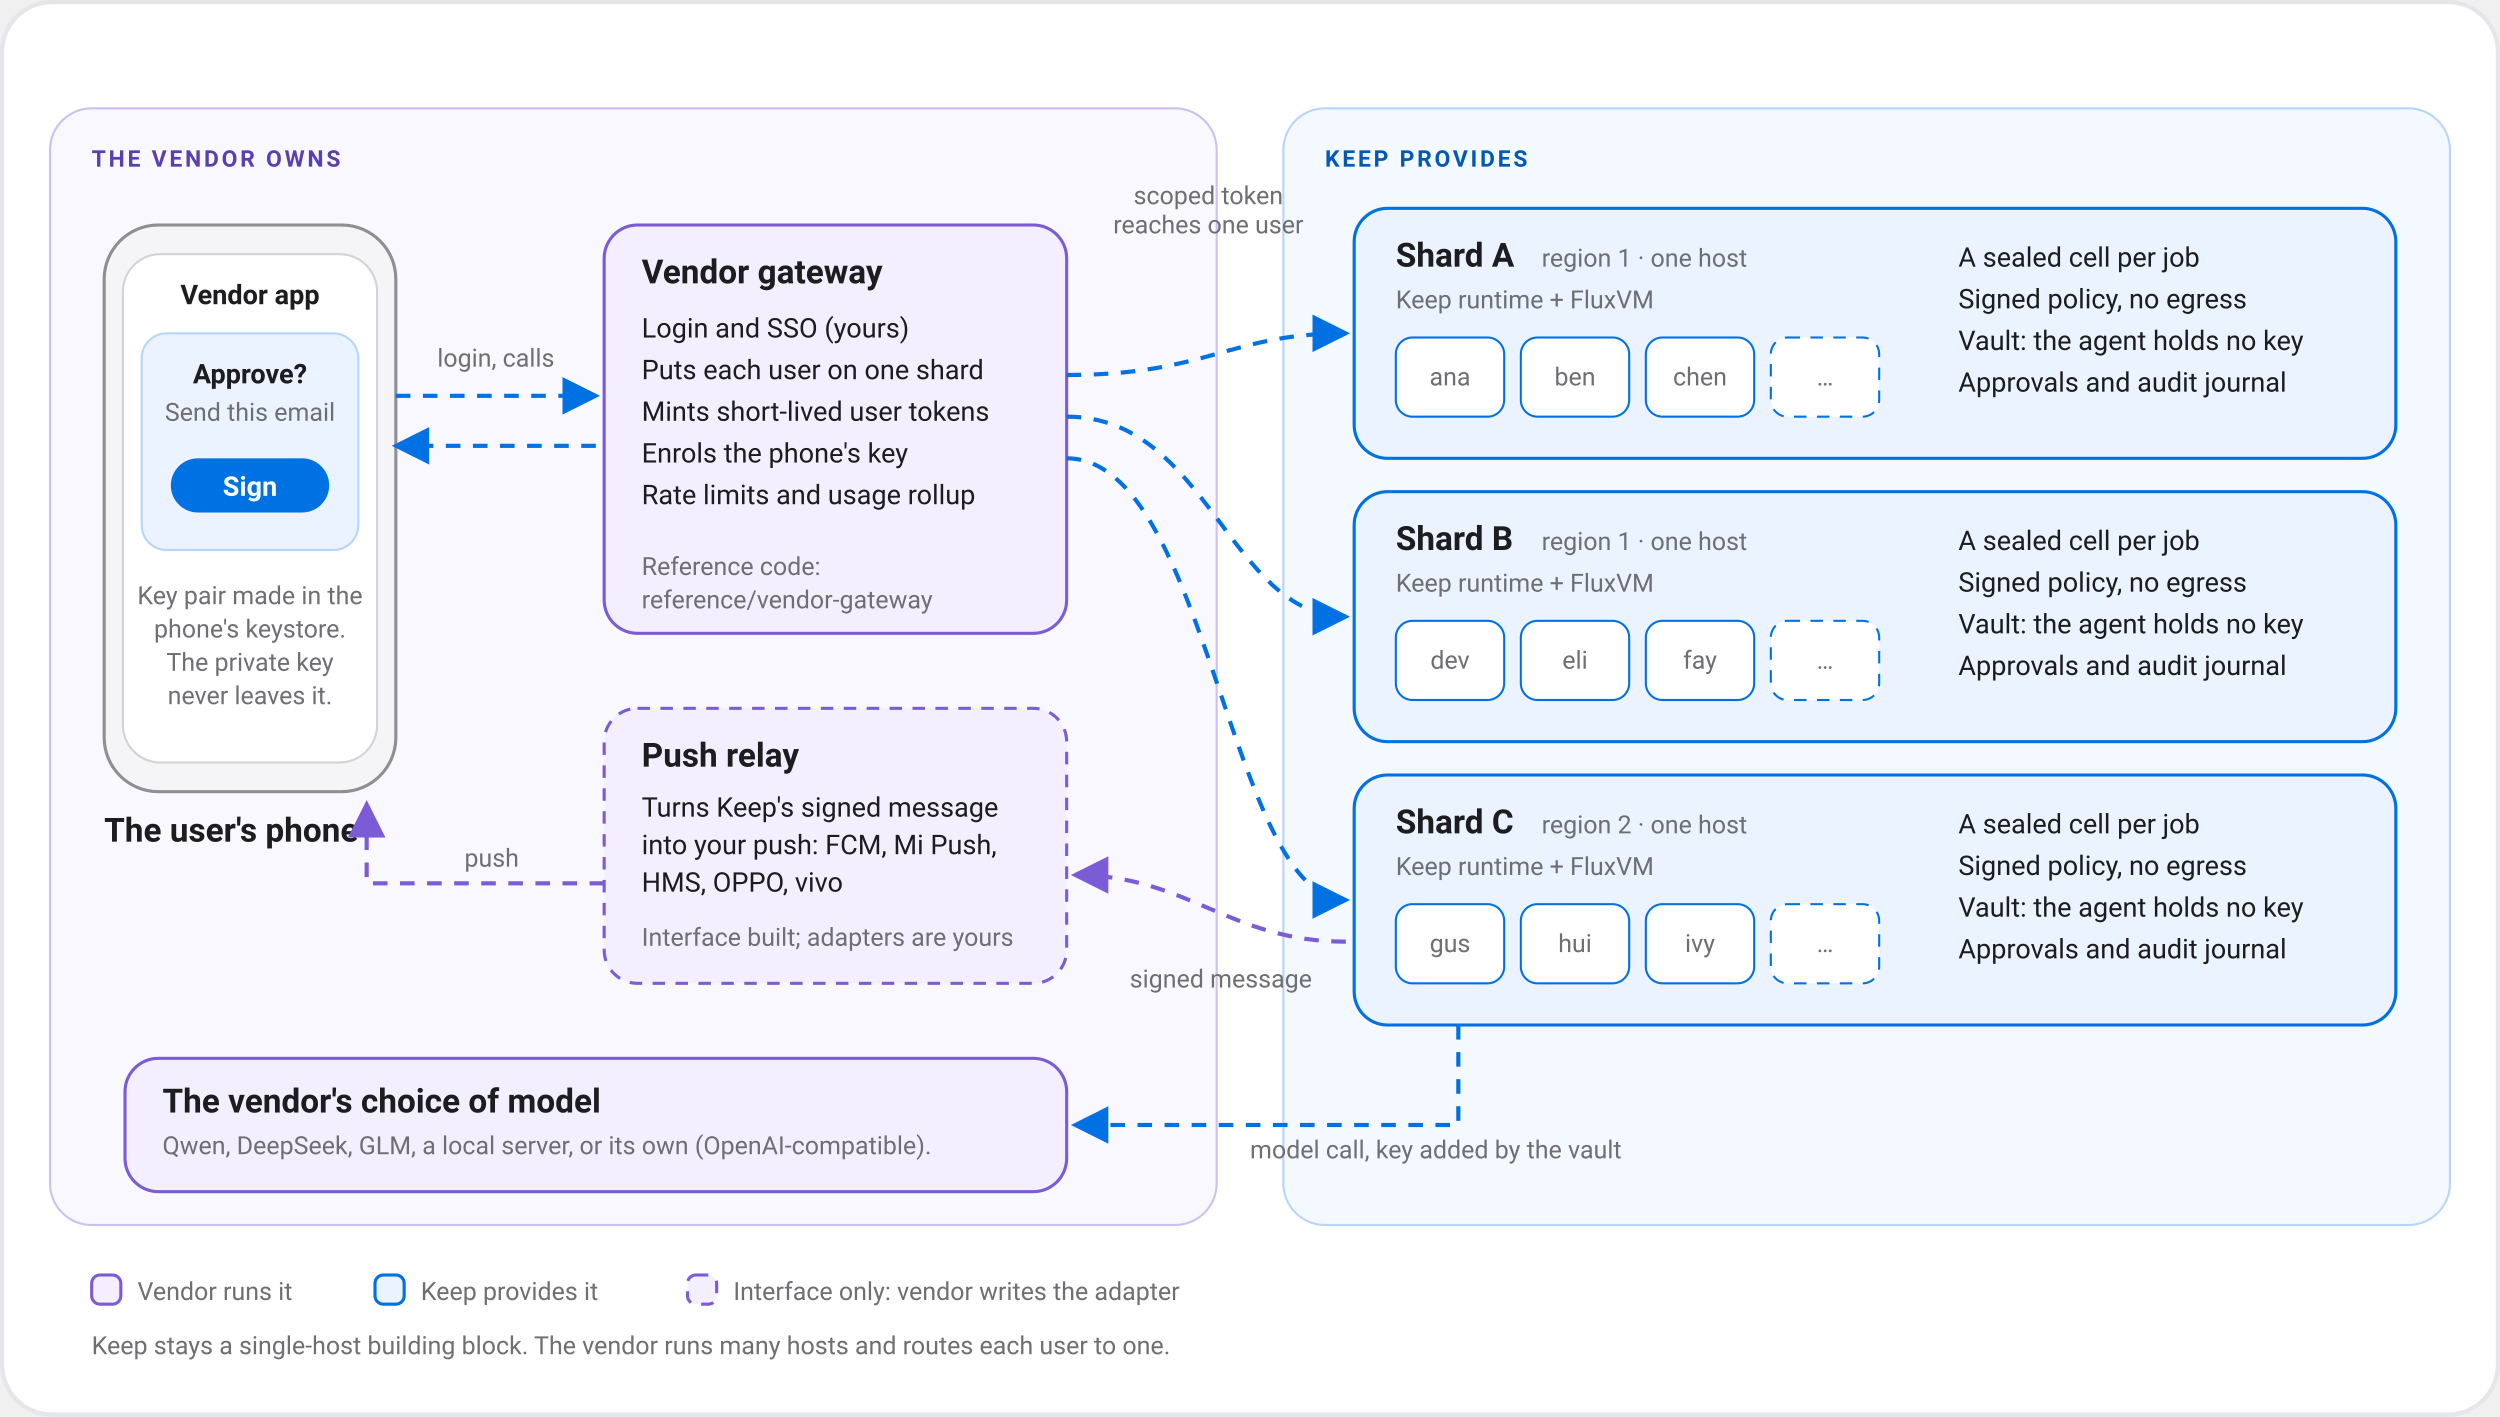
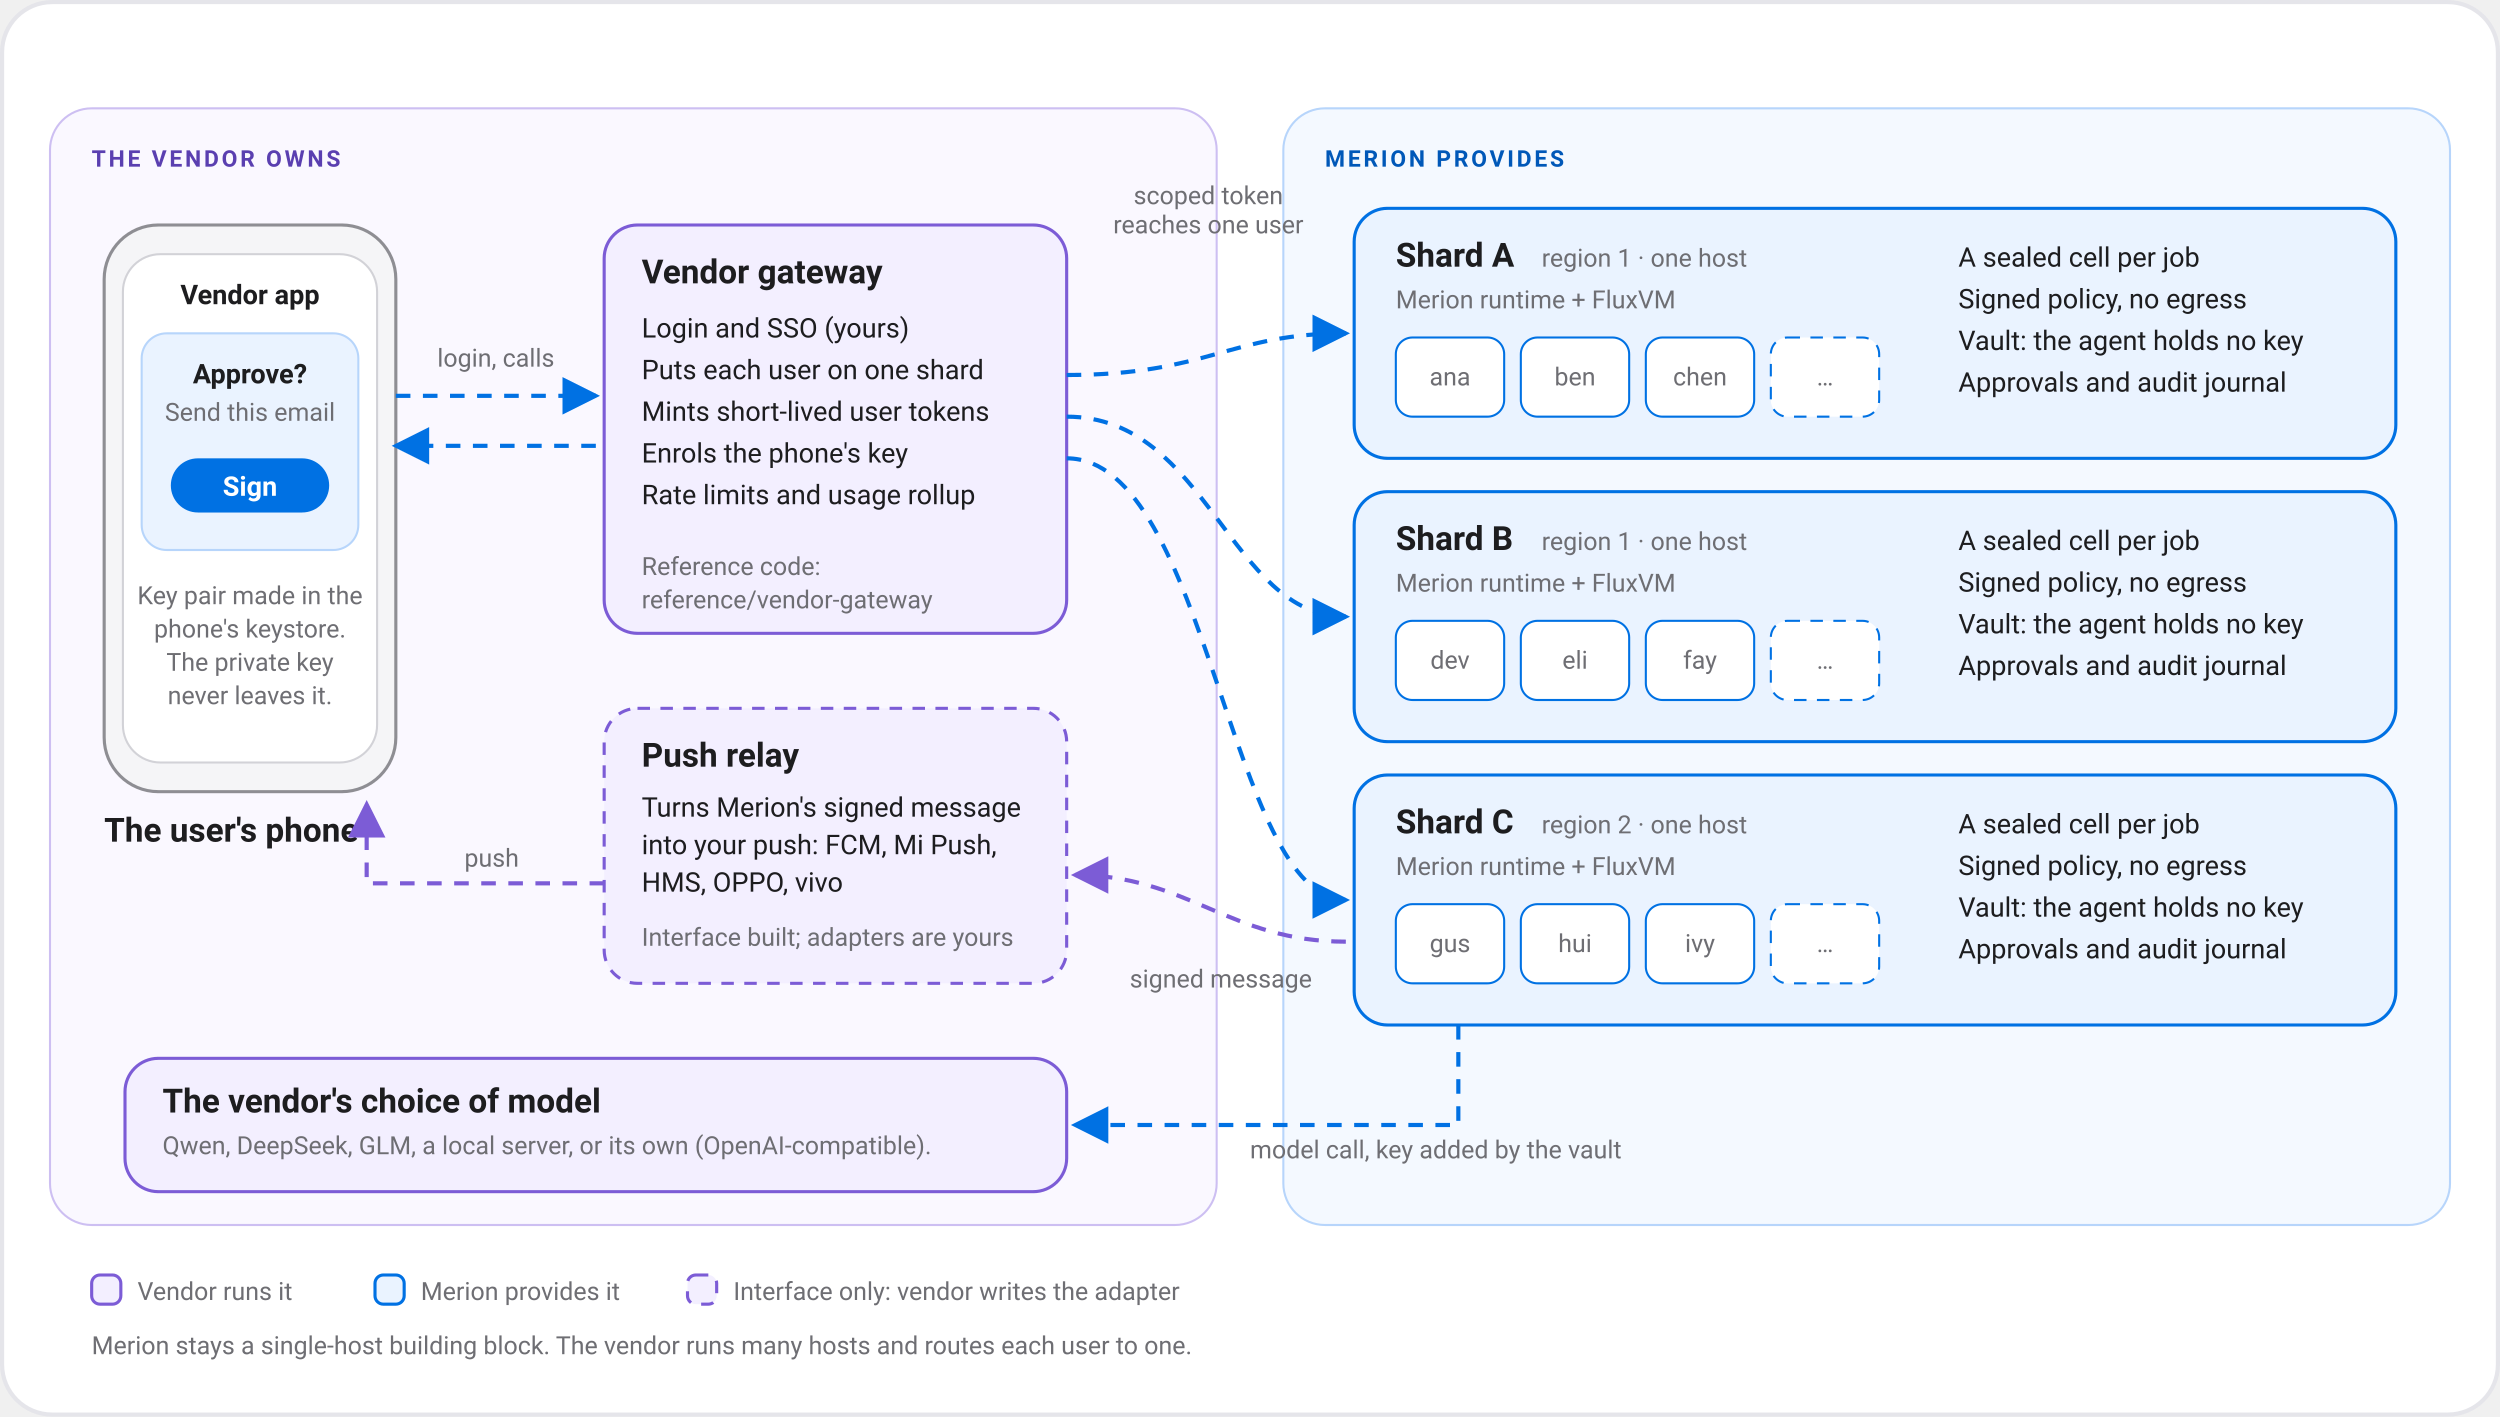
<svg xmlns="http://www.w3.org/2000/svg" viewBox="0 0 1200 680" role="img" aria-labelledby="t d">
  <style>
    text{font-family:-apple-system,BlinkMacSystemFont,'Segoe UI',Roboto,system-ui,sans-serif;fill:#1d1d1f}
    .h{font-size:16px;font-weight:650}
    .t{font-size:13px}
    .s{font-size:12px;fill:#6e6e73}
    .z{font-size:11px;font-weight:650;letter-spacing:.12em}
    .c{text-anchor:middle}
    .box{stroke-width:1.5}
    .v{fill:#f3efff;stroke:#7c5cd6}
    .k{fill:#eaf3ff;stroke:#0071e3}
    .ph{fill:#f5f5f7;stroke:#8e8e93}
    .dash{stroke-dasharray:6 5}
    .flow{fill:none;stroke:#0071e3;stroke-width:2;stroke-dasharray:7 6;marker-end:url(#a);animation:d 1.3s linear infinite}
    .push{stroke:#7c5cd6;marker-end:url(#b)}
    @keyframes d{to{stroke-dashoffset:-13}}
    @media (prefers-reduced-motion:reduce){.flow{animation:none}}
  </style>
  <defs>
    <marker id="a" markerWidth="9" markerHeight="9" refX="8" refY="4.5" orient="auto">
      <path d="M0 0 L9 4.5 L0 9z" fill="#0071e3" />
    </marker>
    <marker id="b" markerWidth="9" markerHeight="9" refX="8" refY="4.5" orient="auto">
      <path d="M0 0 L9 4.5 L0 9z" fill="#7c5cd6" />
    </marker>
  </defs>
  <rect x="1" y="1" width="1198" height="678" rx="24" fill="#fff" stroke="#e5e5ea" stroke-width="2" />
  <rect x="24" y="52" width="560" height="536" rx="20" fill="#faf8ff" stroke="#cdbff2" />
  <rect x="616" y="52" width="560" height="536" rx="20" fill="#f4f9ff" stroke="#b7d5fb" />
  <text class="z" x="44" y="80" style="fill:#5a3fb0">THE VENDOR OWNS</text>
-   <text class="z" x="636" y="80" style="fill:#0058b8">KEEP PROVIDES</text>
+   <text class="z" x="636" y="80" style="fill:#0058b8">MERION PROVIDES</text>
  <rect x="50" y="108" width="140" height="272" rx="26" class="box ph" />
  <rect x="59" y="122" width="122" height="244" rx="18" fill="#fff" stroke="#d2d2d7" />
  <text class="t c" x="120" y="146" style="font-weight:650">Vendor app</text>
  <rect x="68" y="160" width="104" height="104" rx="12" fill="#eaf3ff" stroke="#b7d5fb" />
  <text class="t c" x="120" y="184" style="font-weight:650">Approve?</text>
  <text class="s c" x="120" y="202">Send this email</text>
  <rect x="82" y="220" width="76" height="26" rx="13" fill="#0071e3" />
  <text class="t c" x="120" y="238" style="fill:#fff;font-weight:650">Sign</text>
  <text class="s c" x="120" y="290">Key pair made in the</text>
  <text class="s c" x="120" y="306">phone's keystore.</text>
  <text class="s c" x="120" y="322">The private key</text>
  <text class="s c" x="120" y="338">never leaves it.</text>
  <text class="h" x="50" y="404">The user's phone</text>
  <rect x="290" y="108" width="222" height="196" rx="16" class="box v" />
  <text class="h" x="308" y="136">Vendor gateway</text>
  <text class="t" x="308" y="162">Login and SSO (yours)</text>
  <text class="t" x="308" y="182">Puts each user on one shard</text>
  <text class="t" x="308" y="202">Mints short-lived user tokens</text>
  <text class="t" x="308" y="222">Enrols the phone's key</text>
  <text class="t" x="308" y="242">Rate limits and usage rollup</text>
  <text class="s" x="308" y="276">Reference code:</text>
  <text class="s" x="308" y="292">reference/vendor-gateway</text>
  <rect x="290" y="340" width="222" height="132" rx="16" class="box v dash" />
  <text class="h" x="308" y="368">Push relay</text>
-   <text class="t" x="308" y="392">Turns Keep's signed message</text>
+   <text class="t" x="308" y="392">Turns Merion's signed message</text>
  <text class="t" x="308" y="410">into your push: FCM, Mi Push,</text>
  <text class="t" x="308" y="428">HMS, OPPO, vivo</text>
  <text class="s" x="308" y="454">Interface built; adapters are yours</text>
  <rect x="60" y="508" width="452" height="64" rx="16" class="box v" />
  <text class="h" x="78" y="534">The vendor's choice of model</text>
  <text class="s" x="78" y="554">Qwen, DeepSeek, GLM, a local server, or its own (OpenAI-compatible).</text>
  <rect x="650" y="100" width="500" height="120" rx="16" class="box k" />
  <text class="h" x="670" y="128">Shard A</text>
  <text class="s" x="740" y="128">region 1 · one host</text>
-   <text class="s" x="670" y="148">Keep runtime + FluxVM</text>
+   <text class="s" x="670" y="148">Merion runtime + FluxVM</text>
  <rect x="670" y="162" width="52" height="38" rx="8" fill="#fff" stroke="#0071e3" />
  <text class="s c" x="696" y="185">ana</text>
  <rect x="730" y="162" width="52" height="38" rx="8" fill="#fff" stroke="#0071e3" />
  <text class="s c" x="756" y="185">ben</text>
  <rect x="790" y="162" width="52" height="38" rx="8" fill="#fff" stroke="#0071e3" />
  <text class="s c" x="816" y="185">chen</text>
  <rect x="850" y="162" width="52" height="38" rx="8" fill="#fff" stroke="#0071e3" class="dash" />
  <text class="s c" x="876" y="185">…</text>
  <text class="t" x="940" y="128">A sealed cell per job</text>
  <text class="t" x="940" y="148">Signed policy, no egress</text>
  <text class="t" x="940" y="168">Vault: the agent holds no key</text>
  <text class="t" x="940" y="188">Approvals and audit journal</text>
  <rect x="650" y="236" width="500" height="120" rx="16" class="box k" />
  <text class="h" x="670" y="264">Shard B</text>
  <text class="s" x="740" y="264">region 1 · one host</text>
-   <text class="s" x="670" y="284">Keep runtime + FluxVM</text>
+   <text class="s" x="670" y="284">Merion runtime + FluxVM</text>
  <rect x="670" y="298" width="52" height="38" rx="8" fill="#fff" stroke="#0071e3" />
  <text class="s c" x="696" y="321">dev</text>
  <rect x="730" y="298" width="52" height="38" rx="8" fill="#fff" stroke="#0071e3" />
  <text class="s c" x="756" y="321">eli</text>
  <rect x="790" y="298" width="52" height="38" rx="8" fill="#fff" stroke="#0071e3" />
  <text class="s c" x="816" y="321">fay</text>
  <rect x="850" y="298" width="52" height="38" rx="8" fill="#fff" stroke="#0071e3" class="dash" />
  <text class="s c" x="876" y="321">…</text>
  <text class="t" x="940" y="264">A sealed cell per job</text>
  <text class="t" x="940" y="284">Signed policy, no egress</text>
  <text class="t" x="940" y="304">Vault: the agent holds no key</text>
  <text class="t" x="940" y="324">Approvals and audit journal</text>
  <rect x="650" y="372" width="500" height="120" rx="16" class="box k" />
  <text class="h" x="670" y="400">Shard C</text>
  <text class="s" x="740" y="400">region 2 · one host</text>
-   <text class="s" x="670" y="420">Keep runtime + FluxVM</text>
+   <text class="s" x="670" y="420">Merion runtime + FluxVM</text>
  <rect x="670" y="434" width="52" height="38" rx="8" fill="#fff" stroke="#0071e3" />
  <text class="s c" x="696" y="457">gus</text>
  <rect x="730" y="434" width="52" height="38" rx="8" fill="#fff" stroke="#0071e3" />
  <text class="s c" x="756" y="457">hui</text>
  <rect x="790" y="434" width="52" height="38" rx="8" fill="#fff" stroke="#0071e3" />
  <text class="s c" x="816" y="457">ivy</text>
  <rect x="850" y="434" width="52" height="38" rx="8" fill="#fff" stroke="#0071e3" class="dash" />
  <text class="s c" x="876" y="457">…</text>
  <text class="t" x="940" y="400">A sealed cell per job</text>
  <text class="t" x="940" y="420">Signed policy, no egress</text>
  <text class="t" x="940" y="440">Vault: the agent holds no key</text>
  <text class="t" x="940" y="460">Approvals and audit journal</text>
  <path class="flow" d="M190 190 H286" />
  <path class="flow" d="M286 214 H190" />
  <text class="s c" x="238" y="176">login, calls</text>
  <path class="flow" d="M512 180 C580 180 590 160 646 160" />
  <path class="flow" d="M512 200 C580 200 590 296 646 296" />
  <path class="flow" d="M512 220 C580 220 590 432 646 432" />
  <text class="s c" x="580" y="98">scoped token</text>
  <text class="s c" x="580" y="112">reaches one user</text>
  <path class="flow push" d="M646 452 C590 452 570 420 516 420" />
  <text class="s c" x="586" y="474">signed message</text>
  <path class="flow push" d="M290 424 H176 V386" />
  <text class="s c" x="236" y="416">push</text>
  <path class="flow" d="M700 492 V540 H516" />
  <text class="s" x="600" y="556">model call, key added by the vault</text>
  <rect x="44" y="612" width="14" height="14" rx="4" class="box v" />
  <text class="s" x="66" y="624">Vendor runs it</text>
  <rect x="180" y="612" width="14" height="14" rx="4" class="box k" />
-   <text class="s" x="202" y="624">Keep provides it</text>
+   <text class="s" x="202" y="624">Merion provides it</text>
  <rect x="330" y="612" width="14" height="14" rx="4" class="box v dash" />
  <text class="s" x="352" y="624">Interface only: vendor writes the adapter</text>
-   <text class="s" x="44" y="650">Keep stays a single-host building block. The vendor runs many hosts and routes each user to one.</text>
+   <text class="s" x="44" y="650">Merion stays a single-host building block. The vendor runs many hosts and routes each user to one.</text>
</svg>
